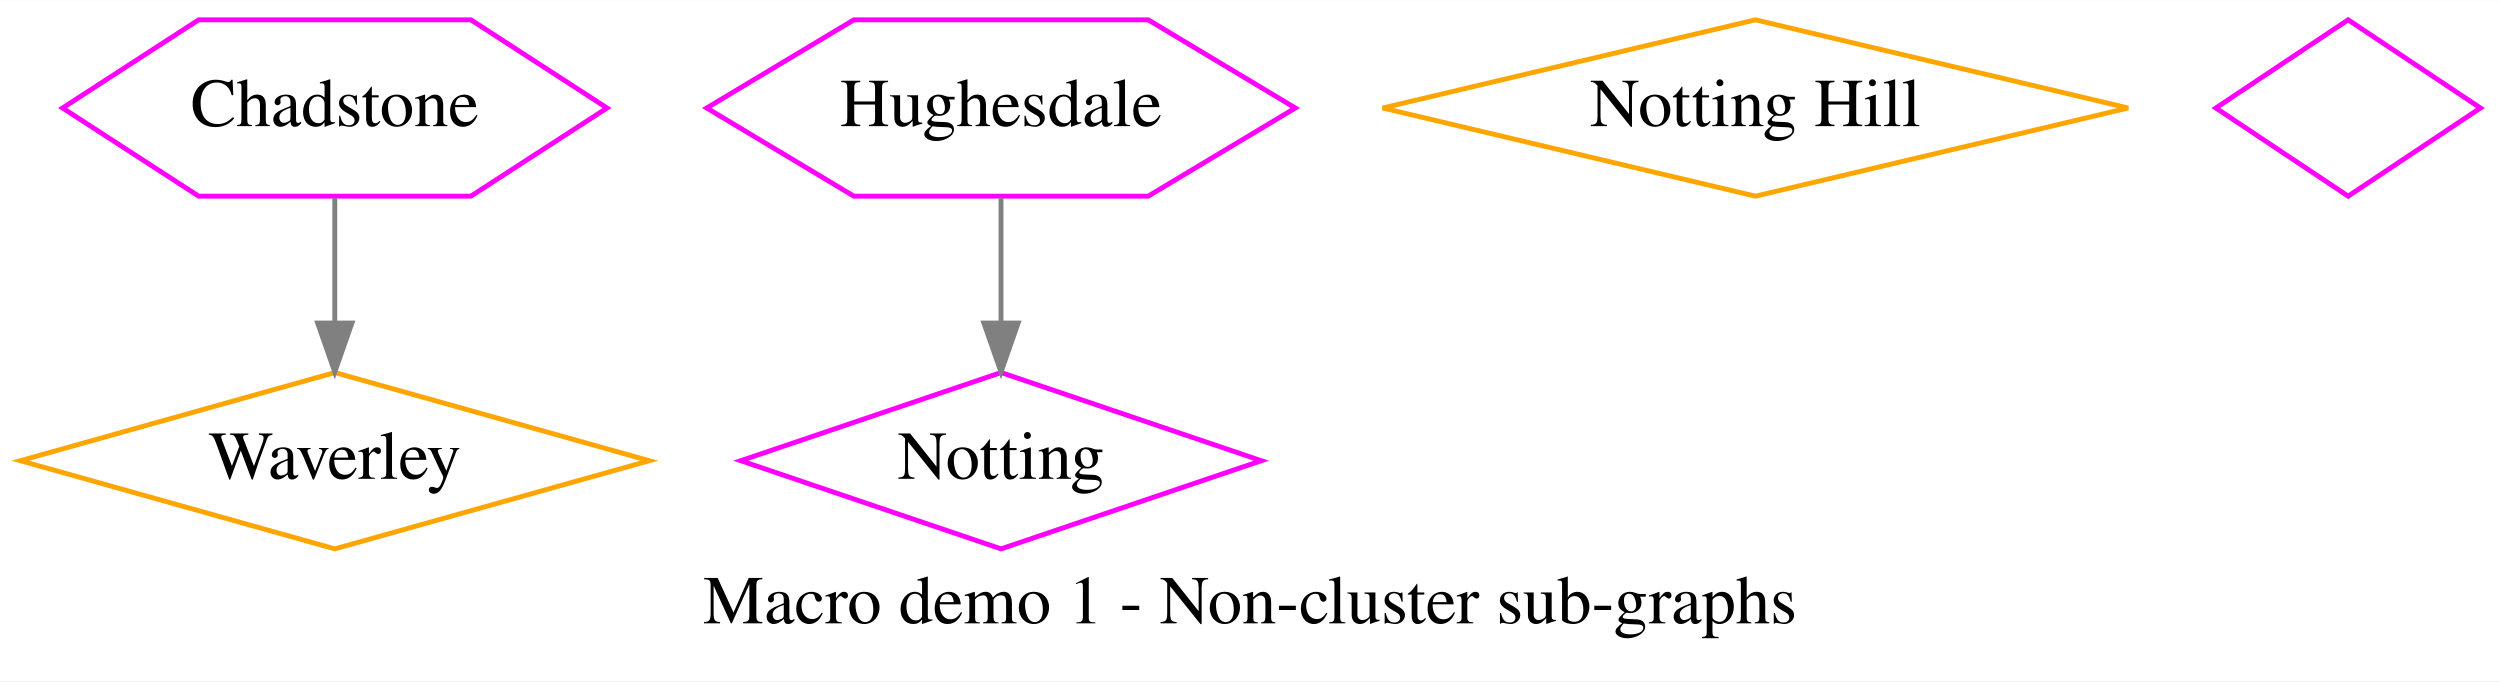
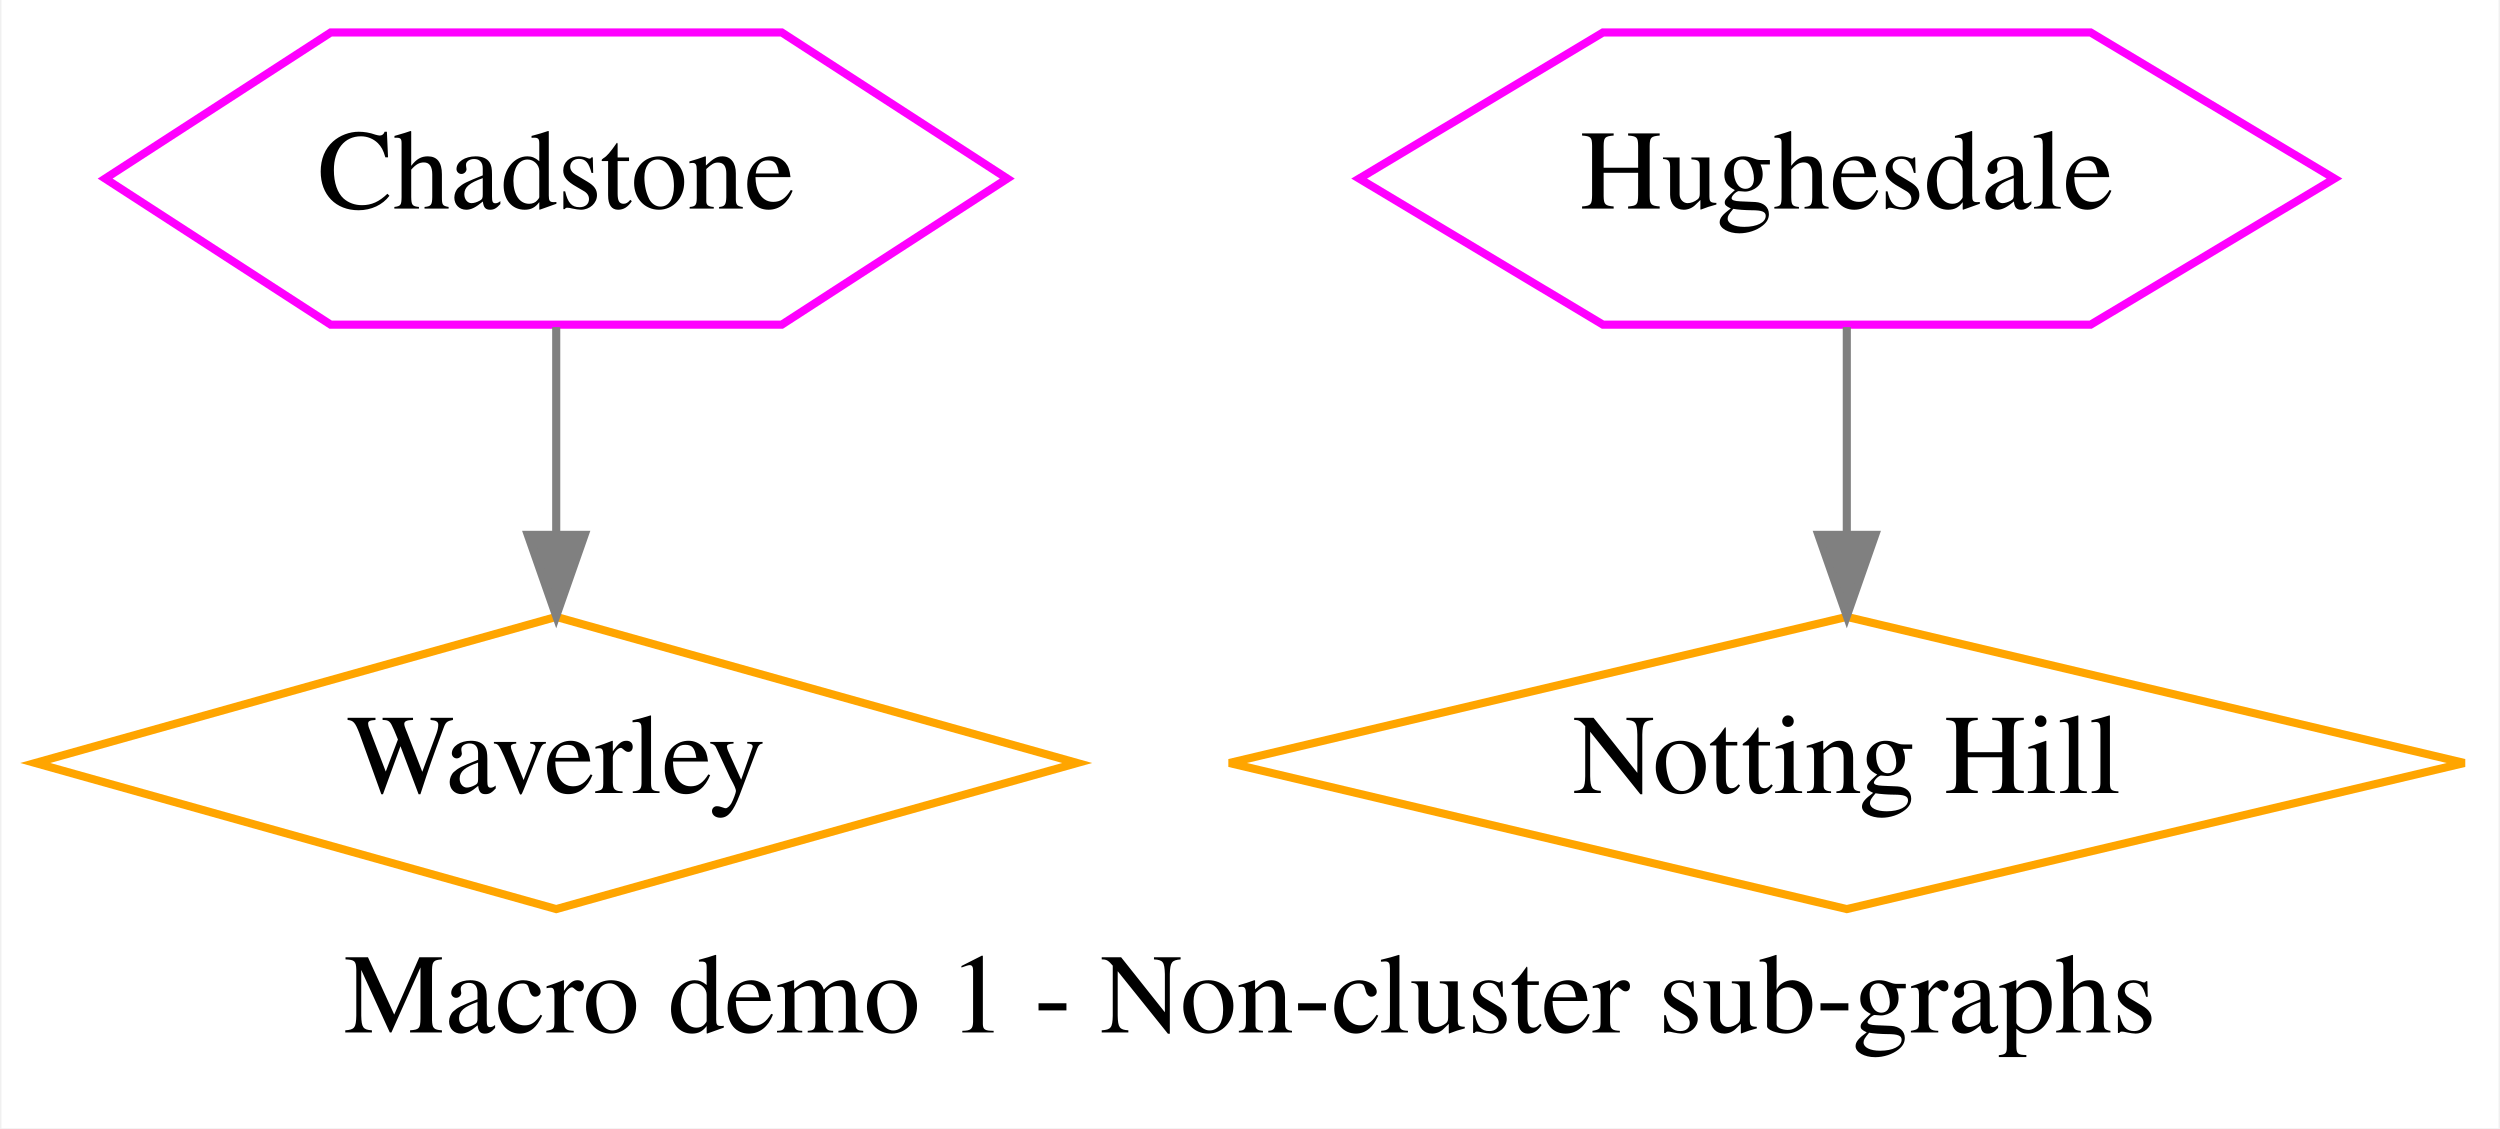
- <svg xmlns="http://www.w3.org/2000/svg" width="510pt" height="139pt" viewBox="0.00 0.00 510.34 139.00">
+ <svg xmlns="http://www.w3.org/2000/svg" width="308pt" height="139pt" viewBox="0.00 0.00 307.63 139.00">
  <g id="graph0" class="graph" transform="scale(1 1) rotate(0) translate(4 135)">
-     <polygon fill="white" stroke="none" points="-4,4 -4,-135 506.341,-135 506.341,4 -4,4" />
-     <text text-anchor="middle" x="251.171" y="-7.8" font-family="Times,serif" font-size="14.00">Macro demo 1 - Non-cluster sub-graphs</text>
+     <polygon fill="white" stroke="none" points="-4,4 -4,-135 303.631,-135 303.631,4 -4,4" />
+     <text text-anchor="middle" x="149.816" y="-7.8" font-family="Times,serif" font-size="14.00">Macro demo 1 - Non-cluster sub-graphs</text>
    <g id="node1" class="node">
      <polygon fill="none" stroke="magenta" points="119.913,-113 92.127,-131 36.555,-131 8.769,-113 36.555,-95 92.127,-95 119.913,-113" />
      <text text-anchor="middle" x="64.341" y="-109.3" font-family="Times,serif" font-size="14.00">Chadstone</text>
    </g>
    <g id="node2" class="node">
      <polygon fill="none" stroke="orange" points="64.341,-59 0.159,-41 64.341,-23 128.523,-41 64.341,-59" />
      <text text-anchor="middle" x="64.341" y="-37.3" font-family="Times,serif" font-size="14.00">Waverley</text>
    </g>
    <g id="edge1" class="edge">
      <path fill="none" stroke="grey" d="M64.341,-94.697C64.341,-86.983 64.341,-77.713 64.341,-69.112" />
      <polygon fill="grey" stroke="grey" points="67.841,-69.104 64.341,-59.104 60.841,-69.104 67.841,-69.104" />
    </g>
    <g id="node3" class="node">
-       <polygon fill="none" stroke="magenta" points="260.419,-113 230.38,-131 170.302,-131 140.263,-113 170.302,-95 230.38,-95 260.419,-113" />
-       <text text-anchor="middle" x="200.341" y="-109.3" font-family="Times,serif" font-size="14.00">Hughesdale</text>
+       <polygon fill="none" stroke="magenta" points="283.419,-113 253.38,-131 193.302,-131 163.263,-113 193.302,-95 253.38,-95 283.419,-113" />
+       <text text-anchor="middle" x="223.341" y="-109.3" font-family="Times,serif" font-size="14.00">Hughesdale</text>
    </g>
-     <g id="node5" class="node">
-       <polygon fill="none" stroke="magenta" points="200.341,-59 147.218,-41 200.341,-23 253.464,-41 200.341,-59" />
-       <text text-anchor="middle" x="200.341" y="-37.3" font-family="Times,serif" font-size="14.00">Notting</text>
+     <g id="node4" class="node">
+       <polygon fill="none" stroke="orange" points="223.341,-59 147.26,-41 223.341,-23 299.422,-41 223.341,-59" />
+       <text text-anchor="middle" x="223.341" y="-37.3" font-family="Times,serif" font-size="14.00">Notting Hill</text>
    </g>
    <g id="edge2" class="edge">
-       <path fill="none" stroke="grey" d="M200.341,-94.697C200.341,-86.983 200.341,-77.713 200.341,-69.112" />
-       <polygon fill="grey" stroke="grey" points="203.841,-69.104 200.341,-59.104 196.841,-69.104 203.841,-69.104" />
-     </g>
-     <g id="node4" class="node">
-       <polygon fill="none" stroke="orange" points="354.341,-131 278.26,-113 354.341,-95 430.422,-113 354.341,-131" />
-       <text text-anchor="middle" x="354.341" y="-109.3" font-family="Times,serif" font-size="14.00">Notting Hill</text>
-     </g>
-     <g id="node6" class="node">
-       <polygon fill="none" stroke="magenta" points="475.341,-131 448.341,-113 475.341,-95 502.341,-113 475.341,-131" />
+       <path fill="none" stroke="grey" d="M223.341,-94.697C223.341,-86.983 223.341,-77.713 223.341,-69.112" />
+       <polygon fill="grey" stroke="grey" points="226.841,-69.104 223.341,-59.104 219.841,-69.104 226.841,-69.104" />
    </g>
  </g>
</svg>
